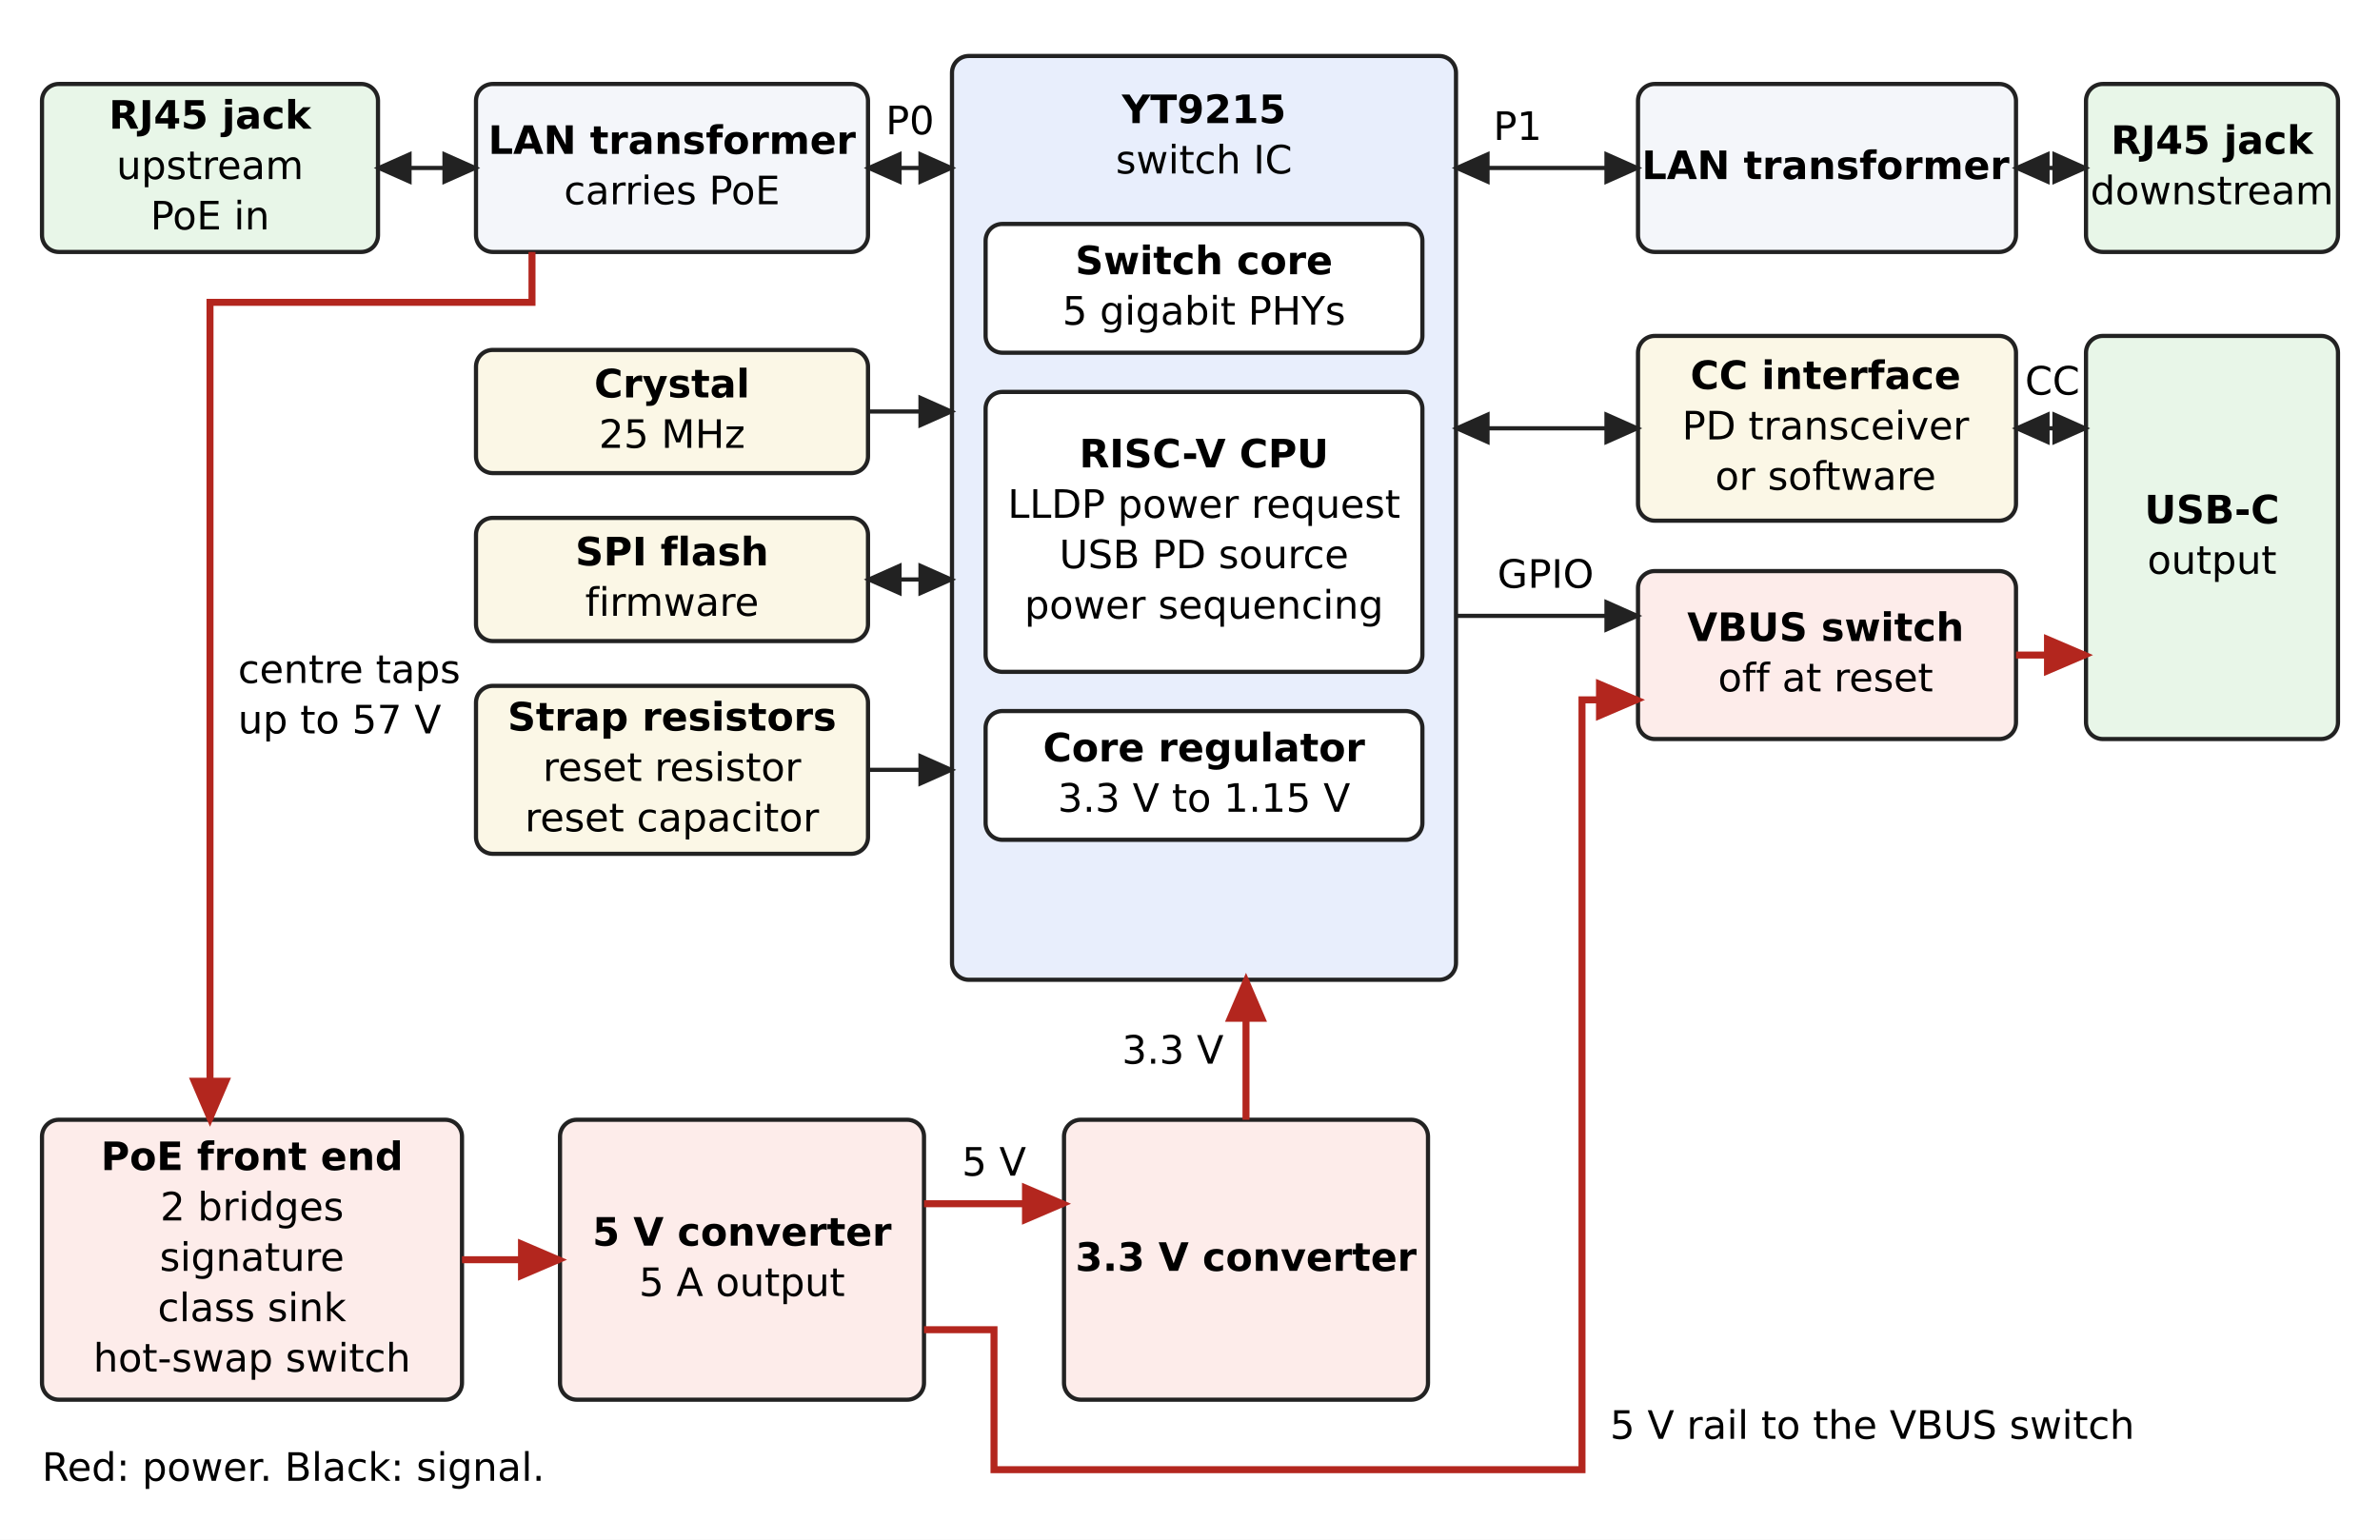
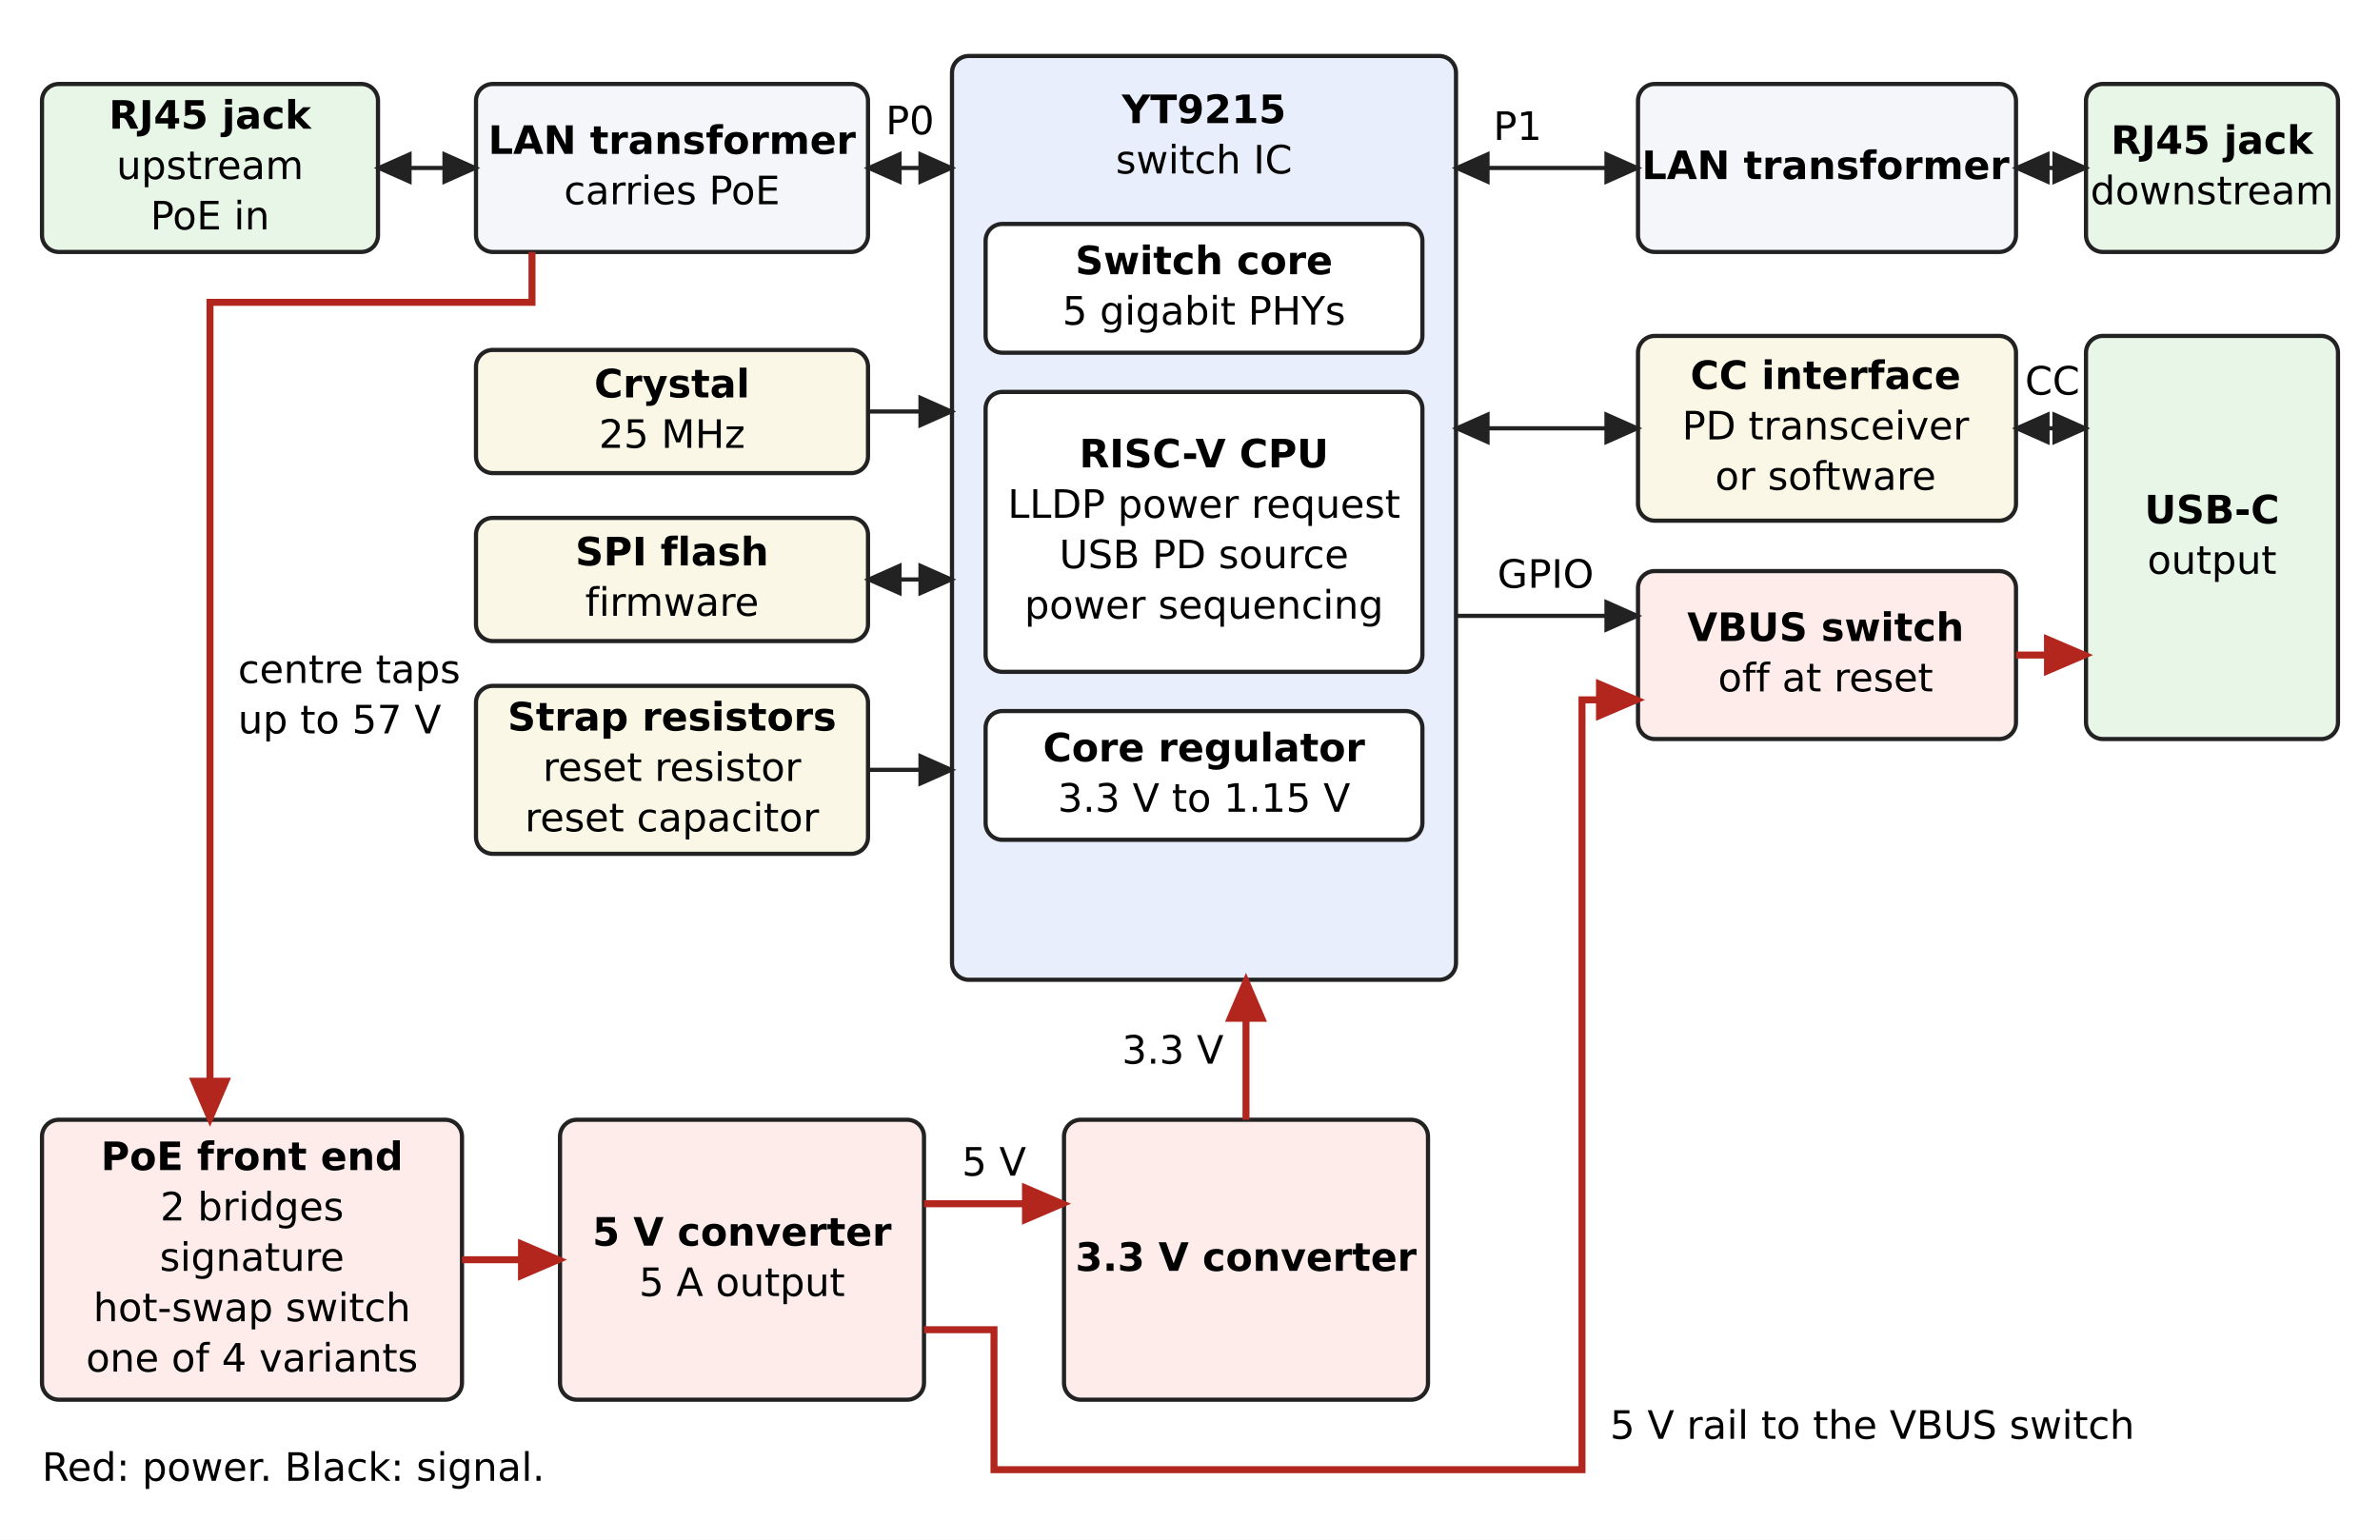
<svg xmlns="http://www.w3.org/2000/svg" viewBox="0 0 850 550" width="850" height="550" font-family="DejaVu Sans, Arial, sans-serif" font-size="14">
  <defs>
    <marker id="a" markerWidth="9" markerHeight="8" refX="8" refY="4" orient="auto">
      <path d="M0,0 L9,4 L0,8 z" fill="#222" />
    </marker>
    <marker id="b" markerWidth="9" markerHeight="8" refX="1" refY="4" orient="auto">
      <path d="M9,0 L0,4 L9,8 z" fill="#222" />
    </marker>
    <marker id="pa" markerWidth="7" markerHeight="6" refX="6" refY="3" orient="auto">
      <path d="M0,0 L7,3 L0,6 z" fill="#b3261e" />
    </marker>
  </defs>
  <rect width="850" height="550" fill="#ffffff" />
  <rect x="340" y="20" width="180" height="330" rx="6" fill="#e8eefc" stroke="#222" stroke-width="1.5" />
  <text x="430" y="40" text-anchor="middle" dominant-baseline="middle" font-weight="bold">YT9215</text>
  <text x="430" y="58" text-anchor="middle" dominant-baseline="middle">switch IC</text>
  <rect x="352" y="80" width="156" height="46" rx="6" fill="#ffffff" stroke="#222" stroke-width="1.5" />
  <text x="430" y="94" text-anchor="middle" dominant-baseline="middle" font-weight="bold">Switch core</text>
  <text x="430" y="112" text-anchor="middle" dominant-baseline="middle">5 gigabit PHYs</text>
  <rect x="352" y="140" width="156" height="100" rx="6" fill="#ffffff" stroke="#222" stroke-width="1.5" />
  <text x="430" y="163" text-anchor="middle" dominant-baseline="middle" font-weight="bold">RISC-V CPU</text>
  <text x="430" y="181" text-anchor="middle" dominant-baseline="middle">LLDP power request</text>
  <text x="430" y="199" text-anchor="middle" dominant-baseline="middle">USB PD source</text>
  <text x="430" y="217" text-anchor="middle" dominant-baseline="middle">power sequencing</text>
  <rect x="352" y="254" width="156" height="46" rx="6" fill="#ffffff" stroke="#222" stroke-width="1.5" />
  <text x="430" y="268" text-anchor="middle" dominant-baseline="middle" font-weight="bold">Core regulator</text>
  <text x="430" y="286" text-anchor="middle" dominant-baseline="middle">3.3 V to 1.15 V</text>
  <rect x="15" y="30" width="120" height="60" rx="6" fill="#e8f6e8" stroke="#222" stroke-width="1.5" />
  <text x="75" y="42" text-anchor="middle" dominant-baseline="middle" font-weight="bold">RJ45 jack</text>
  <text x="75" y="60" text-anchor="middle" dominant-baseline="middle">upstream</text>
  <text x="75" y="78" text-anchor="middle" dominant-baseline="middle">PoE in</text>
  <rect x="170" y="30" width="140" height="60" rx="6" fill="#f4f6fa" stroke="#222" stroke-width="1.5" />
  <text x="240" y="51" text-anchor="middle" dominant-baseline="middle" font-weight="bold">LAN transformer</text>
  <text x="240" y="69" text-anchor="middle" dominant-baseline="middle">carries PoE</text>
  <path d="M135,60 L170,60" fill="none" stroke="#222" stroke-width="1.5" marker-end="url(#a)" marker-start="url(#b)" />
  <path d="M310,60 L340,60" fill="none" stroke="#222" stroke-width="1.5" marker-end="url(#a)" marker-start="url(#b)" />
  <text x="325" y="44" text-anchor="middle" dominant-baseline="middle">P0</text>
  <rect x="170" y="125" width="140" height="44" rx="6" fill="#fbf7e6" stroke="#222" stroke-width="1.5" />
  <text x="240" y="138" text-anchor="middle" dominant-baseline="middle" font-weight="bold">Crystal</text>
  <text x="240" y="156" text-anchor="middle" dominant-baseline="middle">25 MHz</text>
  <path d="M310,147 L340,147" fill="none" stroke="#222" stroke-width="1.5" marker-end="url(#a)" />
  <rect x="170" y="185" width="140" height="44" rx="6" fill="#fbf7e6" stroke="#222" stroke-width="1.5" />
  <text x="240" y="198" text-anchor="middle" dominant-baseline="middle" font-weight="bold">SPI flash</text>
  <text x="240" y="216" text-anchor="middle" dominant-baseline="middle">firmware</text>
  <path d="M310,207 L340,207" fill="none" stroke="#222" stroke-width="1.5" marker-end="url(#a)" marker-start="url(#b)" />
  <rect x="170" y="245" width="140" height="60" rx="6" fill="#fbf7e6" stroke="#222" stroke-width="1.5" />
  <text x="240" y="257" text-anchor="middle" dominant-baseline="middle" font-weight="bold">Strap resistors</text>
  <text x="240" y="275" text-anchor="middle" dominant-baseline="middle">reset resistor</text>
  <text x="240" y="293" text-anchor="middle" dominant-baseline="middle">reset capacitor</text>
  <path d="M310,275 L340,275" fill="none" stroke="#222" stroke-width="1.5" marker-end="url(#a)" />
  <rect x="585" y="30" width="135" height="60" rx="6" fill="#f4f6fa" stroke="#222" stroke-width="1.5" />
  <text x="652" y="60" text-anchor="middle" dominant-baseline="middle" font-weight="bold">LAN transformer</text>
  <rect x="745" y="30" width="90" height="60" rx="6" fill="#e8f6e8" stroke="#222" stroke-width="1.5" />
  <text x="790" y="51" text-anchor="middle" dominant-baseline="middle" font-weight="bold">RJ45 jack</text>
  <text x="790" y="69" text-anchor="middle" dominant-baseline="middle">downstream</text>
  <path d="M520,60 L585,60" fill="none" stroke="#222" stroke-width="1.5" marker-end="url(#a)" marker-start="url(#b)" />
  <text x="542" y="46" text-anchor="middle" dominant-baseline="middle">P1</text>
  <path d="M720,60 L745,60" fill="none" stroke="#222" stroke-width="1.5" marker-end="url(#a)" marker-start="url(#b)" />
  <rect x="585" y="120" width="135" height="66" rx="6" fill="#fbf7e6" stroke="#222" stroke-width="1.5" />
  <text x="652" y="135" text-anchor="middle" dominant-baseline="middle" font-weight="bold">CC interface</text>
  <text x="652" y="153" text-anchor="middle" dominant-baseline="middle">PD transceiver</text>
  <text x="652" y="171" text-anchor="middle" dominant-baseline="middle">or software</text>
  <path d="M520,153 L585,153" fill="none" stroke="#222" stroke-width="1.5" marker-end="url(#a)" marker-start="url(#b)" />
  <rect x="585" y="204" width="135" height="60" rx="6" fill="#fdecea" stroke="#222" stroke-width="1.5" />
  <text x="652" y="225" text-anchor="middle" dominant-baseline="middle" font-weight="bold">VBUS switch</text>
  <text x="652" y="243" text-anchor="middle" dominant-baseline="middle">off at reset</text>
  <path d="M520,220 L585,220" fill="none" stroke="#222" stroke-width="1.5" marker-end="url(#a)" />
  <text x="552" y="206" text-anchor="middle" dominant-baseline="middle">GPIO</text>
  <rect x="745" y="120" width="90" height="144" rx="6" fill="#e8f6e8" stroke="#222" stroke-width="1.5" />
  <text x="790" y="183" text-anchor="middle" dominant-baseline="middle" font-weight="bold">USB-C</text>
  <text x="790" y="201" text-anchor="middle" dominant-baseline="middle">output</text>
  <path d="M720,153 L745,153" fill="none" stroke="#222" stroke-width="1.5" marker-end="url(#a)" marker-start="url(#b)" />
  <text x="733" y="137" text-anchor="middle" dominant-baseline="middle">CC</text>
  <path d="M720,234 L745,234" fill="none" stroke="#b3261e" stroke-width="2.5" marker-end="url(#pa)" />
  <rect x="15" y="400" width="150" height="100" rx="6" fill="#fdecea" stroke="#222" stroke-width="1.5" />
  <text x="90" y="414" text-anchor="middle" dominant-baseline="middle" font-weight="bold">PoE front end</text>
  <text x="90" y="432" text-anchor="middle" dominant-baseline="middle">2 bridges</text>
  <text x="90" y="450" text-anchor="middle" dominant-baseline="middle">signature</text>
-   <text x="90" y="468" text-anchor="middle" dominant-baseline="middle">class sink</text>
-   <text x="90" y="486" text-anchor="middle" dominant-baseline="middle">hot-swap switch</text>
+   <text x="90" y="468" text-anchor="middle" dominant-baseline="middle">hot-swap switch</text>
+   <text x="90" y="486" text-anchor="middle" dominant-baseline="middle">one of 4 variants</text>
  <path d="M190,90 L190,108 L75,108 L75,400" fill="none" stroke="#b3261e" stroke-width="2.5" marker-end="url(#pa)" />
  <text x="85" y="240" text-anchor="start" dominant-baseline="middle">centre taps</text>
  <text x="85" y="258" text-anchor="start" dominant-baseline="middle">up to 57 V</text>
  <rect x="200" y="400" width="130" height="100" rx="6" fill="#fdecea" stroke="#222" stroke-width="1.5" />
  <text x="265" y="441" text-anchor="middle" dominant-baseline="middle" font-weight="bold">5 V converter</text>
  <text x="265" y="459" text-anchor="middle" dominant-baseline="middle">5 A output</text>
  <path d="M165,450 L200,450" fill="none" stroke="#b3261e" stroke-width="2.5" marker-end="url(#pa)" />
  <rect x="380" y="400" width="130" height="100" rx="6" fill="#fdecea" stroke="#222" stroke-width="1.5" />
  <text x="445" y="450" text-anchor="middle" dominant-baseline="middle" font-weight="bold">3.3 V converter</text>
  <path d="M330,430 L380,430" fill="none" stroke="#b3261e" stroke-width="2.5" marker-end="url(#pa)" />
  <text x="355" y="416" text-anchor="middle" dominant-baseline="middle">5 V</text>
  <path d="M445,400 L445,350" fill="none" stroke="#b3261e" stroke-width="2.5" marker-end="url(#pa)" />
  <text x="437" y="376" text-anchor="end" dominant-baseline="middle">3.3 V</text>
  <path d="M330,475 L355,475 L355,525 L565,525 L565,250 L585,250" fill="none" stroke="#b3261e" stroke-width="2.5" marker-end="url(#pa)" />
  <text x="575" y="510" text-anchor="start" dominant-baseline="middle">5 V rail to the VBUS switch</text>
  <text x="15" y="525" text-anchor="start" dominant-baseline="middle">Red: power. Black: signal.</text>
</svg>
